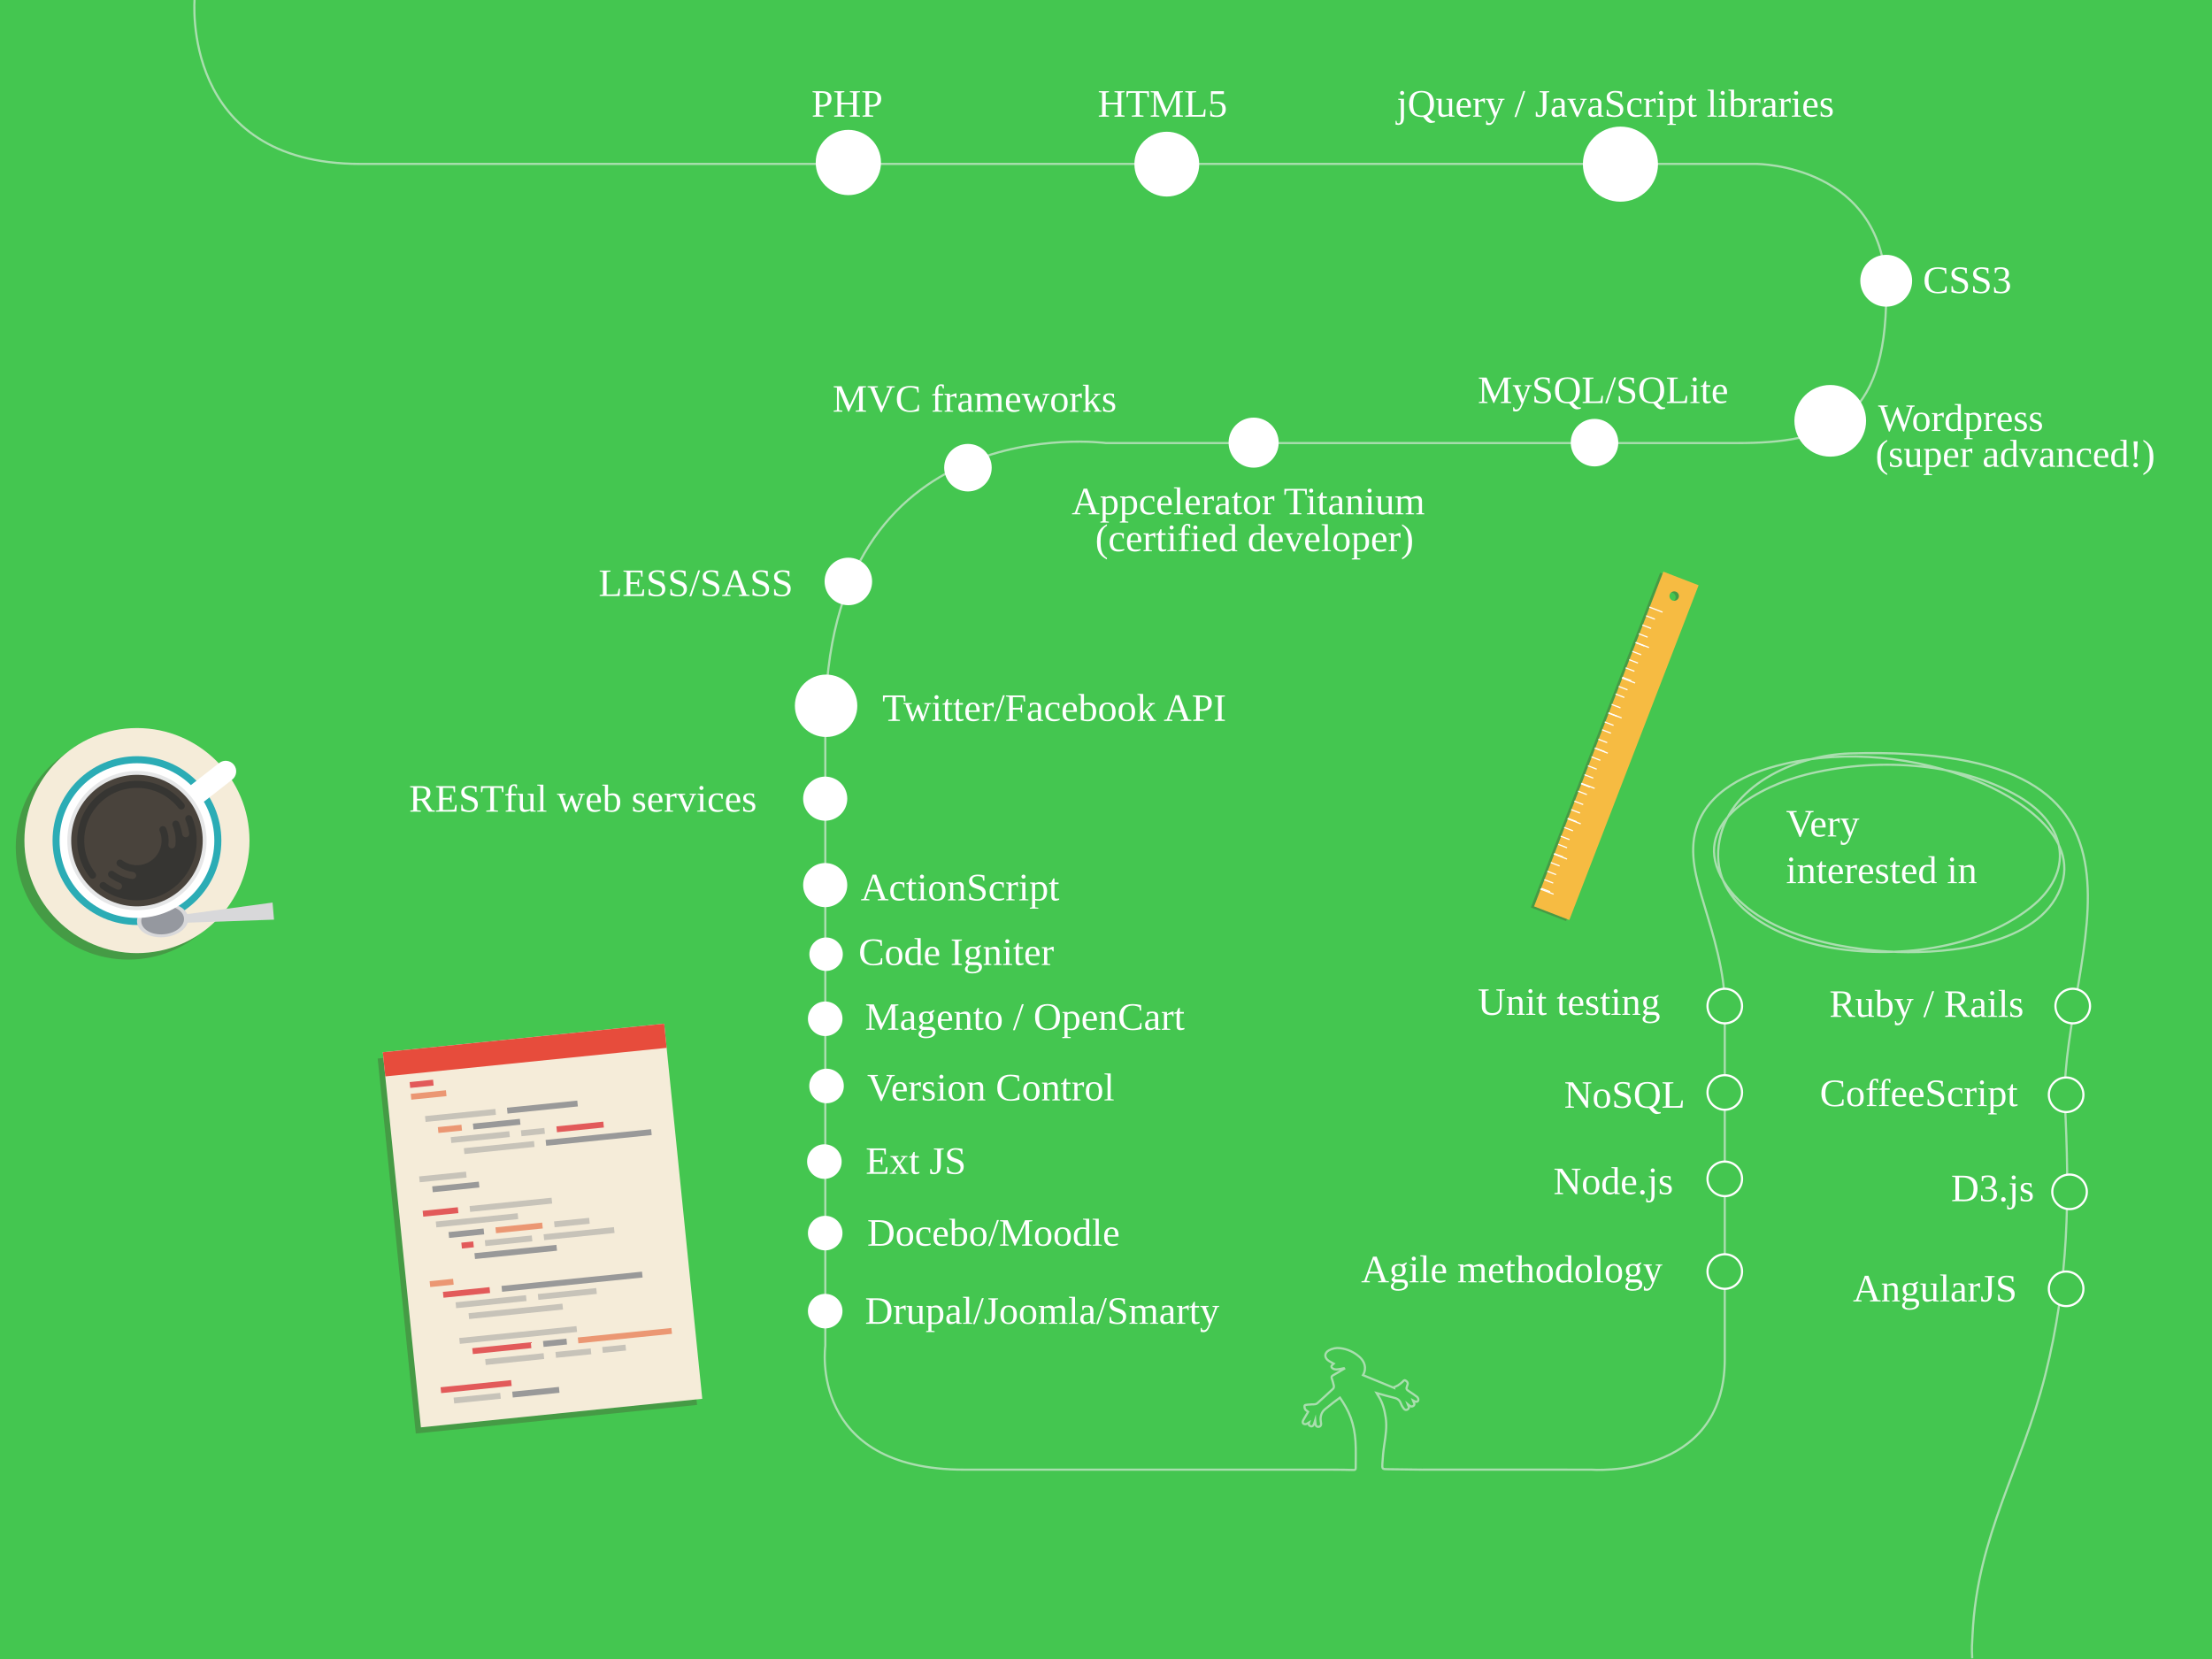
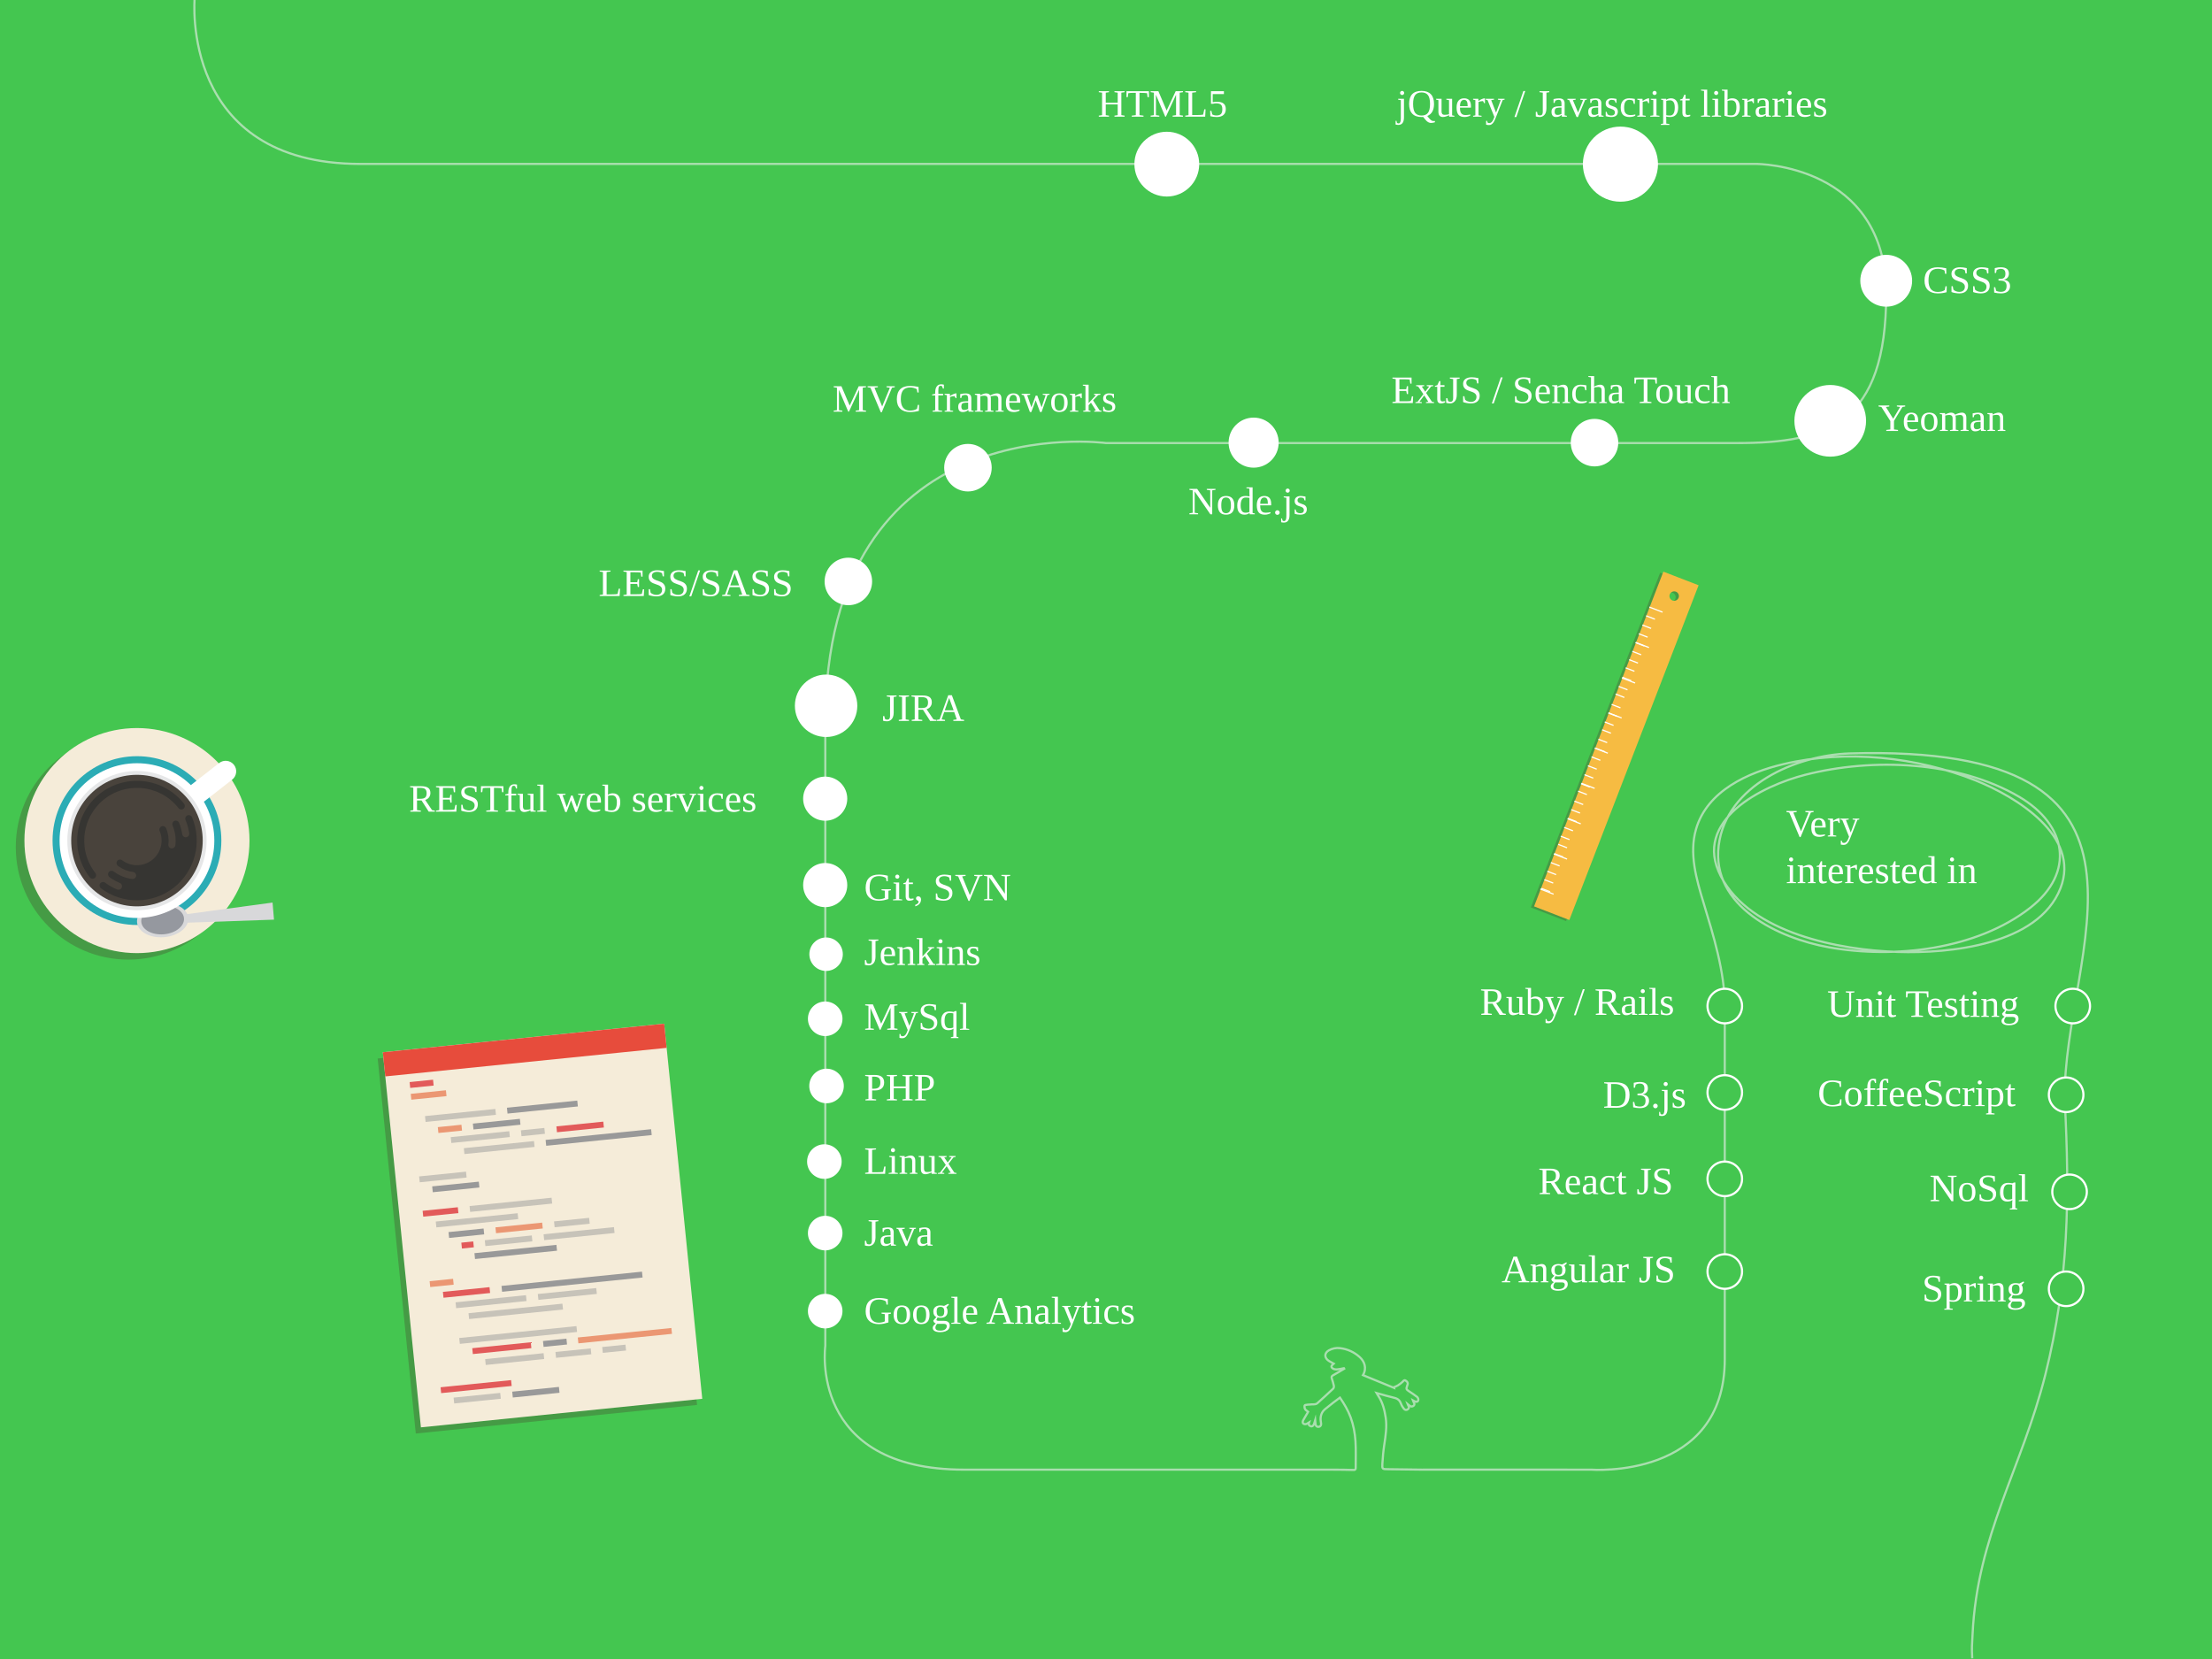
<svg xmlns="http://www.w3.org/2000/svg" width="1024" height="768" viewBox="0 0 1024 768">
  <rect x="-8168" y="-5681.615" fill="#44C650" width="16535.688" height="12159.688" id="svgScene3" />
  <path fill="#459B45" d="M768.53 265.132l-59.851 154.958 16.312 6.303 59.852-154.958-16.313-6.303zm4.217 13.344c-1.126-.435-1.687-1.701-1.25-2.826.435-1.126 1.698-1.687 2.826-1.252 1.126.438 1.688 1.701 1.252 2.828-.435 1.125-1.701 1.686-2.828 1.25z" />
  <path fill="#F6BB42" d="M770.024 264.633l-59.853 154.958 16.312 6.303 59.85-154.958-16.309-6.303zm4.218 13.345c-1.126-.436-1.687-1.701-1.25-2.826.434-1.127 1.698-1.688 2.825-1.253 1.127.438 1.688 1.702 1.253 2.828-.436 1.125-1.701 1.686-2.828 1.251z" />
  <rect x="763.471" y="281.815" transform="matrix(-.933 -.36 .36 -.933 1380.419 821.425)" fill="#fff" width="6.554" height=".546" />
  <rect x="757.242" y="298.142" transform="matrix(-.933 -.36 .36 -.933 1362.445 850.8)" fill="#fff" width="6.557" height=".545" />
  <rect x="750.879" y="314.503" transform="matrix(-.933 -.36 .36 -.933 1344.189 880.194)" fill="#fff" width="6.555" height=".546" />
  <rect x="744.59" y="330.741" transform="matrix(-.933 -.36 .36 -.933 1326.245 909.249)" fill="#fff" width="6.557" height=".544" />
  <rect x="738.206" y="347.053" transform="matrix(-.933 -.36 .36 -.933 1308.029 938.479)" fill="#fff" width="6.557" height=".545" />
  <rect x="732.025" y="363.416" transform="matrix(-.933 -.36 .36 -.933 1290.261 967.809)" fill="#fff" width="6.557" height=".545" />
  <rect x="725.72" y="379.727" transform="matrix(-.933 -.36 .36 -.933 1272.079 997.173)" fill="#fff" width="6.557" height=".548" />
  <rect x="719.333" y="396.08" transform="matrix(-.933 -.36 .36 -.933 1253.885 1026.442)" fill="#fff" width="6.557" height=".548" />
  <rect x="713.149" y="412.283" transform="matrix(-.933 -.36 .36 -.933 1236.042 1055.577)" fill="#fff" width="6.558" height=".548" />
  <rect x="761.995" y="285.52" transform="matrix(-.933 -.36 .36 -.933 1374.171 827.607)" fill="#fff" width="4.371" height=".547" />
  <rect x="760.404" y="289.599" transform="matrix(-.933 -.36 .36 -.933 1369.458 835.11)" fill="#fff" width="4.372" height=".548" />
  <rect x="758.792" y="293.66" transform="matrix(-.933 -.36 .36 -.933 1364.877 842.376)" fill="#fff" width="4.372" height=".547" />
  <rect x="757.276" y="297.765" transform="matrix(-.933 -.36 .36 -.933 1360.48 849.75)" fill="#fff" width="4.371" height=".547" />
  <rect x="755.752" y="301.852" transform="matrix(-.933 -.36 .36 -.933 1356.095 857.065)" fill="#fff" width="4.373" height=".547" />
  <rect x="754.098" y="305.901" transform="matrix(-.933 -.36 .36 -.933 1351.626 864.094)" fill="#fff" width="4.371" height=".545" />
  <rect x="752.527" y="310.043" transform="matrix(-.933 -.361 .361 -.933 1346.715 871.936)" fill="#fff" width="4.37" height=".544" />
  <rect x="750.946" y="314.058" transform="matrix(-.933 -.36 .36 -.933 1342.609 878.715)" fill="#fff" width="4.37" height=".548" />
  <rect x="749.379" y="318.151" transform="matrix(-.933 -.36 .36 -.933 1337.963 886.211)" fill="#fff" width="4.373" height=".548" />
  <rect x="747.789" y="322.224" transform="matrix(-.933 -.361 .361 -.933 1333.224 893.71)" fill="#fff" width="4.37" height=".546" />
  <rect x="746.281" y="326.316" transform="matrix(-.933 -.36 .36 -.933 1328.867 901.044)" fill="#fff" width="4.372" height=".546" />
  <rect x="744.632" y="330.44" transform="matrix(-.933 -.36 .36 -.933 1324.349 908.266)" fill="#fff" width="4.374" height=".546" />
  <rect x="743.083" y="334.443" transform="matrix(-.933 -.36 .36 -.933 1319.758 915.6)" fill="#fff" width="4.372" height=".546" />
  <rect x="741.451" y="338.484" transform="matrix(-.933 -.36 .36 -.933 1315.57 922.403)" fill="#fff" width="4.371" height=".547" />
  <rect x="739.932" y="342.636" transform="matrix(-.933 -.36 .36 -.933 1310.922 930.092)" fill="#fff" width="4.369" height=".546" />
  <rect x="738.427" y="346.75" transform="matrix(-.932 -.361 .361 -.932 1305.967 938.045)" fill="#fff" width="4.372" height=".544" />
  <rect x="736.788" y="350.785" transform="matrix(-.933 -.36 .36 -.933 1301.884 944.739)" fill="#fff" width="4.372" height=".547" />
  <rect x="735.166" y="354.849" transform="matrix(-.933 -.36 .36 -.933 1297.236 952.055)" fill="#fff" width="4.371" height=".546" />
  <rect x="733.631" y="358.931" transform="matrix(-.933 -.36 .36 -.933 1292.736 959.448)" fill="#fff" width="4.371" height=".545" />
  <rect x="732.095" y="363.048" transform="matrix(-.933 -.36 .36 -.933 1288.222 966.908)" fill="#fff" width="4.371" height=".544" />
  <rect x="730.488" y="367.133" transform="matrix(-.933 -.361 .361 -.933 1283.53 974.327)" fill="#fff" width="4.37" height=".545" />
  <rect x="728.916" y="371.219" transform="matrix(-.933 -.36 .36 -.933 1279.244 981.457)" fill="#fff" width="4.372" height=".547" />
  <rect x="727.314" y="375.296" transform="matrix(-.933 -.36 .36 -.933 1274.821 988.634)" fill="#fff" width="4.37" height=".548" />
  <rect x="725.727" y="379.354" transform="matrix(-.933 -.36 .36 -.933 1270.341 995.862)" fill="#fff" width="4.371" height=".548" />
  <rect x="724.193" y="383.385" transform="matrix(-.933 -.36 .36 -.933 1265.732 1003.267)" fill="#fff" width="4.372" height=".545" />
  <rect x="722.618" y="387.46" transform="matrix(-.933 -.36 .36 -.933 1261.22 1010.578)" fill="#fff" width="4.372" height=".546" />
  <rect x="721.01" y="391.616" transform="matrix(-.933 -.36 .36 -.933 1257.057 1017.655)" fill="#fff" width="4.372" height=".547" />
  <rect x="719.51" y="395.629" transform="matrix(-.933 -.36 .36 -.933 1252.399 1025.136)" fill="#fff" width="4.371" height=".546" />
  <rect x="717.944" y="399.734" transform="matrix(-.933 -.36 .36 -.933 1247.843 1032.548)" fill="#fff" width="4.371" height=".545" />
  <rect x="716.317" y="403.752" transform="matrix(-.933 -.36 .36 -.933 1243.251 1039.729)" fill="#fff" width="4.371" height=".545" />
  <rect x="714.811" y="407.78" transform="matrix(-.933 -.36 .36 -.933 1239.046 1046.851)" fill="#fff" width="4.373" height=".548" />
  <rect x="713.223" y="411.938" transform="matrix(-.933 -.36 .36 -.933 1234.641 1054.181)" fill="#fff" width="4.371" height=".548" />
  <circle fill="#459B45" cx="59.401" cy="392.135" r="52.096" />
  <circle fill="#F5ECD9" cx="63.401" cy="389.135" r="52.096" />
  <circle fill="#2BACB5" cx="63.401" cy="389.135" r="39.072" />
  <ellipse transform="matrix(.996 -.085 .085 .996 -35.732 7.868)" fill="#D8D8DA" cx="75.102" cy="426.151" rx="11.907" ry="7.94" />
  <polygon fill="#D8D8DA" points="126.844,425.732 84.218,427.225 83.905,423.527 126.173,417.82" />
  <ellipse transform="matrix(.996 -.085 .085 .996 -35.739 7.871)" fill="#95989F" cx="75.108" cy="426.134" rx="9.922" ry="6.615" />
  <path fill="#fff" d="M107.468 360.924l-12.831 10.02c-2.126 1.659-5.196 1.282-6.855-.845-1.66-2.126-1.282-5.195.844-6.854l12.832-10.021c2.126-1.659 5.195-1.281 6.855.845 1.66 2.127 1.282 5.196-.845 6.855z" />
  <circle fill="#fff" cx="63.401" cy="389.135" r="35.816" />
  <circle fill="#E6E7E8" cx="63.401" cy="389.136" r="32.235" />
  <circle fill="#49433C" cx="63.4" cy="389.136" r="30.444" />
  <path fill="#363532" d="M46.369 367.32c-12.029 9.392-14.175 26.817-4.783 38.846.554.709 1.577.836 2.285.282.709-.554.835-1.575.282-2.284-.227-.289-.443-.586-.655-.884l-.171-.243c-.194-.281-.385-.564-.567-.854l-.173-.283-.358-.604-.23-.405c-.128-.231-.253-.47-.372-.707l-.271-.556-.195-.418-.23-.521c-.107-.252-.211-.506-.31-.765l-.185-.5-.17-.485-.152-.461c-.092-.291-.179-.584-.259-.879l-.084-.322-.188-.773-.056-.248c-.075-.352-.143-.705-.202-1.061l-.01-.057-.096-.615-.057-.467-.01-.078c-.09-.771-.142-1.535-.157-2.304v-.022c-.016-.762.005-1.521.06-2.271l.011-.133c.028-.352.062-.701.104-1.049l.007-.061c.041-.33.091-.658.146-.984l.07-.4.107-.547c.137-.664.302-1.324.493-1.977l.007-.024c1.045-3.522 2.875-6.796 5.376-9.54l.046-.052.437-.462.369-.372.383-.373c.221-.21.446-.415.676-.617l.244-.211c.275-.235.555-.468.843-.692.287-.225.58-.439.876-.649l.264-.186c.252-.174.506-.344.763-.507l.454-.28.45-.267.555-.312.062-.032c3.27-1.761 6.888-2.741 10.559-2.9l.025-.002c.68-.026 1.358-.027 2.038.001l.556.029.406.028c.33.026.66.059.989.099l.061.008c.348.043.694.095 1.041.153l.133.022c.745.129 1.484.293 2.22.492l.023.007c.738.201 1.472.438 2.196.711l.073.028.438.168.573.242.054.022c.329.145.655.296.978.454l.228.113.705.37.293.16c.268.149.53.305.791.465l.409.259.432.283.441.3c.225.158.446.32.664.485l.448.35.359.291.473.396.595.533.339.322.499.495.232.236c.236.246.465.5.69.757l.194.225c.238.278.472.56.698.849.553.709 1.576.835 2.285.281.708-.554.834-1.576.281-2.285-9.393-12.027-26.82-14.172-38.848-4.781z" />
  <path fill="#363532" d="M86.746 377.466c-.825.351-1.214 1.308-.861 2.135l.262.656.04.098.002.006.228.619.007.018.056.16.004.013.216.652.005.014.013.042.011.039c.144.461.269.927.384 1.393l.04.157c.107.453.201.908.283 1.365l.057.326-.029-.188.03.193-.001-.006.069.441-.003-.019.025.158v.006l-.022-.146.025.19c.062.578-.185 1.123-.615 1.459-.217.17-.482.287-.776.328-.885.123-1.701-.49-1.833-1.373l-.001-.004-.003-.013c-.189-1.36-.514-2.698-.962-3.991l-.005-.012-.021-.06-.005-.016c-.151-.429-.316-.854-.494-1.273-.361-.807-1.302-1.181-2.119-.834-.819.349-1.205 1.292-.869 2.114.95 2.223 1.436 4.613 1.425 7.059v.193l-.017.5-.016.312-.034.469-.032.328-.033.336-.01.045-.015.062c-.077.4-.289.742-.59.979-.329.261-.755.392-1.201.334-.893-.108-1.526-.924-1.417-1.812.316-2.562-.04-5.106-1.012-7.43l-.05-.101c-.356-.815-1.304-1.194-2.125-.846-.825.351-1.214 1.307-.862 2.138 2.013 4.734.581 10.26-3.479 13.432-4.062 3.171-9.767 3.22-13.875.117-.718-.541-1.738-.397-2.279.316-.538.715-.4 1.725.304 2.27l.234.183c1.983 1.442 4.312 2.367 6.812 2.677.893.108 1.526.922 1.417 1.812-.055.445-.286.828-.614 1.086-.301.232-.686.355-1.091.334l-.063-.002h-.046l-.336-.051-.325-.049-.462-.08-.311-.062-.489-.104-.187-.047c-2.374-.58-4.578-1.634-6.504-3.095-.717-.524-1.726-.383-2.261.33-.536.709-.4 1.711.295 2.258.362.275.734.537 1.114.787l.014.011.054.034.011.009c1.146.748 2.363 1.387 3.64 1.899l.009.006.005.002c.824.343 1.221 1.283.887 2.111-.11.272-.288.504-.506.674-.432.336-1.021.442-1.567.242l-.158-.063-.598-.255-.286-.127-.604-.289-.255-.122c-.223-.111-.442-.229-.661-.351l-.182-.099c-.272-.149-.541-.309-.807-.471l-.052-.027-.018-.01-.614-.393-.131-.086-.016-.012-.337-.229-.222-.147-.072-.055-.585-.423c-.718-.541-1.74-.396-2.28.317-.541.718-.398 1.736.318 2.279 9.979 7.531 23.835 7.416 33.697-.285 9.862-7.696 13.337-21.11 8.448-32.62-.351-.811-1.307-1.197-2.135-.845zm-33.247 33.985l-.241-.107.241.107zm-.895-.418l-.209-.104.209.104zm-.912-.472l-.143-.076.143.076zm2.454 1.168l.14.059-.038-.014-.102-.045z" />
  <path fill="#363532" d="M48.672 408.609l.024.021c.182.14.366.271.551.396-.194-.131-.386-.272-.575-.417z" />
  <path fill="#363532" d="M85.868 379.57l.263.647-.247-.619-.016-.028z" />
  <polygon fill="#459B45" points="306.175,487.959 305.039,476.778 174.833,490.016 175.97,501.196 192.484,663.62 322.688,650.385" />
  <rect x="185.737" y="479.962" transform="matrix(.995 -.101 .101 .995 -56.061 28.302)" fill="#F5ECD9" width="130.9" height="174.532" />
  <rect x="177.483" y="480.397" transform="matrix(.995 -.101 .101 .995 -47.89 27.05)" fill="#E74C3C" width="130.899" height="11.239" />
  <rect x="190.271" y="505.453" transform="matrix(.995 -.101 .101 .995 -50.223 22.661)" fill="#EB9773" width="16.363" height="2.726" />
  <rect x="189.757" y="500.286" transform="matrix(.995 -.101 .101 .995 -49.716 22.306)" fill="#E25A5A" width="10.905" height="2.727" />
  <rect x="196.838" y="514.922" transform="matrix(.995 -.101 .101 .995 -51.11 24.203)" fill="#999" width="32.722" height="2.726" opacity=".5" />
  <rect x="201.791" y="563.467" transform="matrix(.995 -.101 .101 .995 -55.962 25.215)" fill="#999" width="38.094" height="2.726" opacity=".5" />
  <rect x="234.752" y="511.05" transform="matrix(.995 -.101 .101 .995 -50.52 28.014)" fill="#999" width="32.725" height="2.727" />
  <rect x="208.759" y="524.945" transform="matrix(.995 -.101 .101 .995 -52.075 25.181)" fill="#999" width="27.227" height="2.725" opacity=".5" />
  <rect x="202.81" y="521.135" transform="matrix(.995 -.101 .101 .995 -51.755 23.736)" fill="#EB9773" width="10.993" height="2.726" />
  <rect x="219.022" y="518.949" transform="matrix(.995 -.101 .101 .995 -51.427 25.915)" fill="#999" width="21.859" height="2.727" />
  <rect x="249.073" y="597.542" transform="matrix(.995 -.101 .101 .995 -59.213 29.63)" fill="#999" width="27.187" height="2.724" opacity=".5" />
  <rect x="224.535" y="572.931" transform="matrix(.995 -.101 .101 .995 -56.856 26.749)" fill="#999" width="21.859" height="2.727" opacity=".5" />
  <rect x="251.718" y="569.622" transform="matrix(.995 -.101 .101 .995 -56.352 30.029)" fill="#999" width="32.746" height="2.727" opacity=".5" />
  <rect x="211.047" y="601.096" transform="matrix(.995 -.101 .101 .995 -59.804 26.109)" fill="#999" width="32.75" height="2.726" opacity=".5" />
  <rect x="214.798" y="529.786" transform="matrix(.995 -.101 .101 .995 -52.513 26.086)" fill="#999" width="32.64" height="2.727" opacity=".5" />
  <rect x="252.656" y="525.089" transform="matrix(.995 -.101 .101 .995 -51.85 30.753)" fill="#999" width="49.092" height="2.729" />
  <rect x="195.779" y="559.593" transform="matrix(.995 -.101 .101 .995 -55.667 23.494)" fill="#E25A5A" width="16.363" height="2.725" />
  <rect x="217.437" y="556.285" transform="matrix(.995 -.101 .101 .995 -55.162 26.766)" fill="#999" width="38.158" height="2.726" opacity=".5" />
  <rect x="207.739" y="569.451" transform="matrix(.995 -.101 .101 .995 -56.584 24.742)" fill="#999" width="16.32" height="2.728" />
  <rect x="213.762" y="574.859" transform="matrix(.995 -.101 .101 .995 -57.191 24.866)" fill="#E25A5A" width="5.54" height="2.727" />
  <rect x="229.472" y="566.978" transform="matrix(.995 -.101 .101 .995 -56.232 27.212)" fill="#EB9773" width="21.732" height="2.726" />
  <rect x="237.241" y="643.027" transform="matrix(.995 -.101 .101 .995 -63.883 28.388)" fill="#999" width="21.731" height="2.726" />
  <rect x="232.154" y="591.885" transform="matrix(.995 -.101 .101 .995 -58.613 29.81)" fill="#999" width="65.364" height="2.727" />
  <rect x="256.579" y="564.502" transform="matrix(.995 -.101 .101 .995 -55.834 29.653)" fill="#999" width="16.32" height="2.727" opacity=".5" />
  <rect x="241.296" y="522.596" transform="matrix(.995 -.101 .101 .995 -51.734 27.647)" fill="#999" width="10.909" height="2.728" opacity=".5" />
  <rect x="219.715" y="578.092" transform="matrix(.995 -.101 .101 .995 -57.37 27.116)" fill="#999" width="38.138" height="2.726" />
  <rect x="212.632" y="616.538" transform="matrix(.995 -.101 .101 .995 -61.245 27.422)" fill="#999" width="54.542" height="2.725" opacity=".5" />
  <rect x="224.706" y="627.682" transform="matrix(.995 -.101 .101 .995 -62.386 27.32)" fill="#999" width="27.187" height="2.727" opacity=".5" />
  <rect x="257.28" y="624.914" transform="matrix(.995 -.101 .101 .995 -61.978 30.061)" fill="#999" width="16.405" height="2.727" opacity=".5" />
  <rect x="279.008" y="622.864" transform="matrix(.995 -.101 .101 .995 -61.739 32.004)" fill="#999" width="10.822" height="2.727" opacity=".5" />
  <rect x="194.145" y="543.4" transform="matrix(.995 -.101 .101 .995 -54.032 23.526)" fill="#999" width="21.817" height="2.727" opacity=".5" />
  <rect x="200.198" y="548.008" transform="matrix(.995 -.101 .101 .995 -54.474 24.158)" fill="#999" width="21.689" height="2.725" />
  <rect x="210.119" y="645.787" transform="matrix(.995 -.101 .101 .995 -64.308 25.662)" fill="#999" width="21.69" height="2.725" opacity=".5" />
  <rect x="205.14" y="596.854" transform="matrix(.995 -.101 .101 .995 -59.364 24.897)" fill="#E25A5A" width="21.689" height="2.725" />
  <rect x="257.676" y="520.238" transform="matrix(.995 -.101 .101 .995 -51.363 29.83)" fill="#E25A5A" width="21.818" height="2.726" />
  <rect x="218.711" y="622.648" transform="matrix(.995 -.101 .101 .995 -61.884 26.679)" fill="#E25A5A" width="27.226" height="2.727" />
  <rect x="251.343" y="620.226" transform="matrix(.995 -.101 .101 .995 -61.363 29.059)" fill="#999" width="10.906" height="2.725" />
  <rect x="267.526" y="616.853" transform="matrix(.995 -.101 .101 .995 -61.014 32.412)" fill="#EB9773" width="43.549" height="2.727" />
  <rect x="199.068" y="592.43" transform="matrix(.995 -.101 .101 .995 -59.02 23.736)" fill="#EB9773" width="10.908" height="2.727" />
  <rect x="204.051" y="640.439" transform="matrix(.995 -.101 .101 .995 -63.763 25.579)" fill="#E25A5A" width="32.81" height="2.727" />
  <rect x="217.007" y="605.574" transform="matrix(.995 -.101 .101 .995 -60.19 27.284)" fill="#999" width="43.679" height="2.727" opacity=".5" />
  <rect x="591.167" y="625.833" fill="#44C650" width="66.333" height="66.667" id="lalineag" />
  <path id="wire3" opacity=".6" fill="none" stroke="#EFEFEF" stroke-miterlimit="10" enable-background="new" d="M90.111-.832s-7.058 76.718 76.717 76.718h646.246s60.106.001 60.106 60.107-27.106 69.107-69.104 69.107h-292.076s-129.948-17.59-129.948 129.948v288.028s-7.999 57.27 64.271 57.27h161.345l10.29.006c2.886 0 5.77.061 8.655.136.714.019.993-.208.986-.931-.028-4.115.162-8.248-.105-12.348-.247-3.77-.941-7.525-2.252-11.099-1.187-3.231-2.947-6.175-4.938-9.115-1.073.802-2.09 1.535-3.079 2.306-1.275.993-2.541 2.004-3.794 3.027-1.562 1.273-2.147 2.982-2.083 4.941.021.579.171 1.154.229 1.734.075.735-.227 1.325-.949 1.485-.736.162-1.391-.131-1.574-.936-.139-.61-.127-1.258-.205-2.169-.208.686-.349 1.107-.463 1.537-.269 1.014-.864 1.551-1.569 1.339-.936-.278-1.173-.934-.84-1.799-.49.284-.942.731-1.446.802-1.282.178-1.831-.674-1.216-1.812.614-1.136 1.307-2.231 1.959-3.347.11-.188.201-.387.287-.555-.516-.43-1.125-.736-1.401-1.229-.27-.473-.332-1.173-.197-1.702.055-.218.853-.29 1.322-.352.667-.087 1.343-.107 2.017-.144.47-.024.948.019 1.409-.054.358-.059.774-.162 1.032-.393 2.503-2.253 4.998-4.517 7.438-6.837.284-.271.379-.938.289-1.363-.243-1.17-.613-2.314-.97-3.459-.216-.695.038-1.026.663-1.37 1.73-.952 3.406-2.007 5.104-3.02l-.147-.239c-1.039.193-2.073.471-3.121.549-.636.049-1.4-.038-1.92-.364-.972-.607-.911-1.261-.014-1.988l.363-.32c-.963-.562-2.038-.986-2.853-1.708-1.567-1.385-1.309-3.319.52-4.389 1.611-.939 3.418-1.296 5.246-1.073 3.428.417 6.479 1.796 9.059 4.104 2.097 1.876 3.528 4.999 1.562 8.391 4.818 1.979 9.615 3.947 14.409 5.917l-.066-.333c.62-.274 1.284-.48 1.851-.843.77-.491 1.515-1.048 2.175-1.678.406-.389.679-.968 1.331-.568.651.4 1.211.915.959 1.817-.061.218-.14.432-.214.646-.501 1.458-.442 1.621.874 2.519 1.231.838 2.496 1.637 3.668 2.553.36.283.69.915.647 1.347-.096.952-.845 1.208-1.725.732l-.857-.461c.344.978 1.396 1.907.19 2.661-.981.61-1.734-.224-2.517-.861.094.243.137.523.287.722.487.636.284 1.214-.228 1.625-.611.491-1.357.403-1.828-.202-.53-.681-1.024-1.442-1.307-2.249-.537-1.542-1.448-2.448-3.099-2.828-2.707-.622-5.367-1.445-8.248-2.24.308.525.5.902.736 1.253 2.065 3.056 2.936 6.531 3.477 10.102.639 4.225-.021 8.389-.654 12.564-.438 2.876-.696 5.785-.874 8.688-.163 2.657-.067 2.665 2.628 2.671l15.59.199 3.164-.009c42.923 0 75.169.009 75.169.009s61.949 4.823 61.949-51.177v-163.433c0-15.813-5.28-32.703-9.83-47.812-3.292-10.936-6.779-22.732-3.467-34.107 5.165-17.74 24.095-26.234 40.629-30.116 28.926-6.792 61.578-3.365 89.015 7.684 18.313 7.375 48.574 25.562 39.038 49.865-10.331 26.327-51.621 30.209-75.226 29.442-26.705-.865-68.17-8.483-82.002-35.096-13.381-25.741 19.146-41.848 39.148-46.932 31.203-7.93 70.625-6.425 98.964 10.196 22.052 12.933 26.088 34.987 5.134 51.381-24.848 19.438-63.131 23.733-93.296 18.285-23.029-4.158-54.48-18.821-50.92-47.17 3.484-27.736 35.848-41.749 60.459-42.558 160.405-4.848 98.403 92.7 99.736 160.618 2.337 44.505 1.884 83.611-8.983 126.969-10.855 43.306-31.548 74.358-33.691 120.287-.26 5.572-.444 5.535-.158 11.015" />
-   <g fill="#fff" id="skill01">
-     <circle cx="392.728" cy="75.225" r="15.104" />
-     <text transform="translate(375.628 54)" font-weight="400" font-size="18.006">PHP</text>
-   </g>
  <g fill="#fff" id="skill02">
    <text transform="translate(508.152 54)" font-weight="400" font-size="18.006">HTML5</text>
    <circle cx="540.15" cy="75.986" r="15" />
  </g>
  <g fill="#fff" id="skill03">
-     <text transform="translate(646.582 54)" font-weight="400" font-size="18.006">jQuery / JavaScript libraries</text>
+     <text transform="translate(646.582 54)" font-weight="400" font-size="18.006">jQuery / Javascript libraries</text>
    <circle cx="750.15" cy="75.986" r="17.385" />
  </g>
  <g fill="#fff" id="skill12">
-     <text transform="translate(398.423 416.793)" font-weight="400" font-size="18.006">ActionScript</text>
+     <text transform="translate(400 416.793)" font-weight="400" font-size="18.006">Git, SVN</text>
    <circle cx="382.009" cy="409.73" r="10.213" />
  </g>
  <g fill="#fff" id="skill11">
    <text transform="translate(189.31 375.731)" font-weight="400" font-size="18.006">RESTful web services</text>
    <circle cx="382.009" cy="369.73" r="10.213" />
  </g>
  <g fill="#fff" id="skill18">
-     <text transform="translate(400.423 612.807)" font-weight="400" font-size="18.006">Drupal/Joomla/Smarty</text>
+     <text transform="translate(400 612.807)" font-weight="400" font-size="18.006">Google Analytics</text>
    <circle cx="382.009" cy="606.962" r="8" />
  </g>
  <g fill="#fff" id="skill13">
    <circle cx="382.422" cy="441.73" r="7.746" />
-     <text transform="translate(397.423 446.731)" font-weight="400" font-size="18.006">Code Igniter</text>
+     <text transform="translate(400 446.731)" font-weight="400" font-size="18.006">Jenkins</text>
  </g>
  <g fill="#fff" id="skill10">
-     <text transform="translate(408.423 333.731)" font-weight="400" font-size="18.006">Twitter/Facebook API</text>
+     <text transform="translate(408.423 333.731)" font-weight="400" font-size="18.006">JIRA</text>
    <circle cx="382.422" cy="326.731" r="14.449" />
  </g>
  <g fill="#fff" id="skill08">
    <text transform="translate(385.423 190.578)" font-weight="400" font-size="18.006">MVC frameworks</text>
    <circle cx="448.089" cy="216.5" r="11" />
  </g>
  <g fill="#fff" id="skill09">
    <text transform="translate(277.09 275.911)" font-weight="400" font-size="18.006">LESS/SASS</text>
    <circle cx="392.728" cy="269.167" r="11" />
  </g>
  <g fill="#fff" id="skill06">
-     <text transform="translate(684.09 186.578)" font-weight="400" font-size="18.006">MySQL/SQLite</text>
+     <text transform="translate(644.09 186.578)" font-weight="400" font-size="18.006">ExtJS / Sencha Touch</text>
    <circle cx="738.15" cy="204.911" r="11" />
  </g>
  <g fill="#fff" id="skill14">
-     <text transform="translate(400.423 476.731)" font-weight="400" font-size="18.006">Magento / OpenCart</text>
+     <text transform="translate(400 476.731)" font-weight="400" font-size="18.006">MySql</text>
    <circle cx="382.009" cy="471.626" r="8" />
  </g>
  <g fill="#fff" id="skill15">
-     <text transform="translate(401.422 509.416)" font-weight="400" font-size="18.006">Version Control</text>
+     <text transform="translate(400 509.416)" font-weight="400" font-size="18.006">PHP</text>
    <circle cx="382.628" cy="502.73" r="8" />
  </g>
  <g fill="#fff" id="skill16">
-     <text transform="translate(400.728 543.416)" font-weight="400" font-size="18.006">Ext JS</text>
+     <text transform="translate(400 543.416)" font-weight="400" font-size="18.006">Linux</text>
    <circle cx="381.628" cy="537.73" r="8" />
  </g>
  <g fill="#fff" id="skill17">
-     <text transform="translate(401.422 576.654)" font-weight="400" font-size="18.006">Docebo/Moodle</text>
+     <text transform="translate(400 576.654)" font-weight="400" font-size="18.006">Java</text>
    <circle cx="382.009" cy="570.839" r="8" />
  </g>
  <g id="skill22">
-     <text transform="translate(684.09 469.802)" fill="#fff" font-weight="400" font-size="18.006">Unit testing</text>
+     <text transform="translate(685.09 469.802)" fill="#fff" font-weight="400" font-size="18.006">Ruby / Rails</text>
    <circle fill="#44C650" stroke="#fff" stroke-miterlimit="10" cx="798.449" cy="465.731" r="8" />
  </g>
  <g id="skill23">
-     <text transform="translate(846.836 470.731)" fill="#fff" font-weight="400" font-size="18.006">Ruby / Rails</text>
+     <text transform="translate(845.836 470.731)" fill="#fff" font-weight="400" font-size="18.006">Unit Testing</text>
    <circle fill="#44C650" stroke="#fff" stroke-miterlimit="10" cx="959.529" cy="465.731" r="8" />
  </g>
  <g id="skill21">
-     <text transform="translate(724.09 512.802)" fill="#fff" font-weight="400" font-size="18.006">NoSQL</text>
+     <text transform="translate(742.09 512.802)" fill="#fff" font-weight="400" font-size="18.006">D3.js</text>
    <circle fill="#44C650" stroke="#fff" stroke-miterlimit="10" cx="798.449" cy="505.731" r="8" />
  </g>
  <g id="skill24">
-     <text transform="translate(842.446 512.063)" fill="#fff" font-weight="400" font-size="18.006">CoffeeScript</text>
+     <text transform="translate(841.446 512.063)" fill="#fff" font-weight="400" font-size="18.006">CoffeeScript</text>
    <circle fill="#44C650" stroke="#fff" stroke-miterlimit="10" cx="956.473" cy="506.802" r="8" />
  </g>
  <g id="skill20">
-     <text transform="translate(719.09 552.802)" fill="#fff" font-weight="400" font-size="18.006">Node.js</text>
+     <text transform="translate(712.09 552.802)" fill="#fff" font-weight="400" font-size="18.006">React JS</text>
    <circle fill="#44C650" stroke="#fff" stroke-miterlimit="10" cx="798.449" cy="545.731" r="8" />
  </g>
  <g id="skill25">
-     <text transform="translate(903.183 556.064)" fill="#fff" font-weight="400" font-size="18.006">D3.js</text>
+     <text transform="translate(893.183 556.064)" fill="#fff" font-weight="400" font-size="18.006">NoSql</text>
    <circle fill="#44C650" stroke="#fff" stroke-miterlimit="10" cx="958.059" cy="551.731" r="8" />
  </g>
  <g id="skill26">
-     <text transform="translate(857.757 602.469)" fill="#fff" font-weight="400" font-size="18.006">AngularJS</text>
+     <text transform="translate(889.757 602.469)" fill="#fff" font-weight="400" font-size="18.006">Spring</text>
    <circle fill="#44C650" stroke="#fff" stroke-miterlimit="10" cx="956.473" cy="596.63" r="8" />
  </g>
  <g id="skill19">
-     <text transform="translate(630.09 593.63)" fill="#fff" font-weight="400" font-size="18.006">Agile methodology</text>
+     <text transform="translate(695.09 593.63)" fill="#fff" font-weight="400" font-size="18.006">Angular JS</text>
    <circle fill="#44C650" stroke="#fff" stroke-miterlimit="10" cx="798.449" cy="588.63" r="8" />
  </g>
  <g fill="#fff" id="skill04">
    <circle cx="873.183" cy="129.971" r="12" />
    <text transform="translate(890.183 135.652)" font-weight="400" font-size="18.006">CSS3</text>
  </g>
  <g fill="#fff" id="skill05">
-     <text transform="translate(869.423 199.5)" font-weight="400" font-size="18.006">Wordpress</text>
+     <text transform="translate(869.423 199.5)" font-weight="400" font-size="18.006">Yeoman</text>
    <circle cx="847.27" cy="194.807" r="16.589" />
-     <text transform="translate(868.183 216.096)" font-weight="400" font-size="18.006">(super advanced!)</text>
  </g>
  <g fill="#fff" id="skill07">
-     <text transform="translate(496.094 238.09)" font-weight="400" font-size="18.006">Appcelerator Titanium</text>
+     <text transform="translate(550.094 238.09)" font-weight="400" font-size="18.006">Node.js</text>
    <circle cx="580.346" cy="204.911" r="11.589" />
-     <text transform="translate(507.009 255.166)" font-weight="400" font-size="18.006">(certified developer)</text>
  </g>
  <g id="interested" fill="#fff" font-weight="400" font-size="18.006">
    <text transform="translate(826.782 387.232)">Very</text>
    <text transform="translate(826.782 408.84)">interested in</text>
  </g>
</svg>
